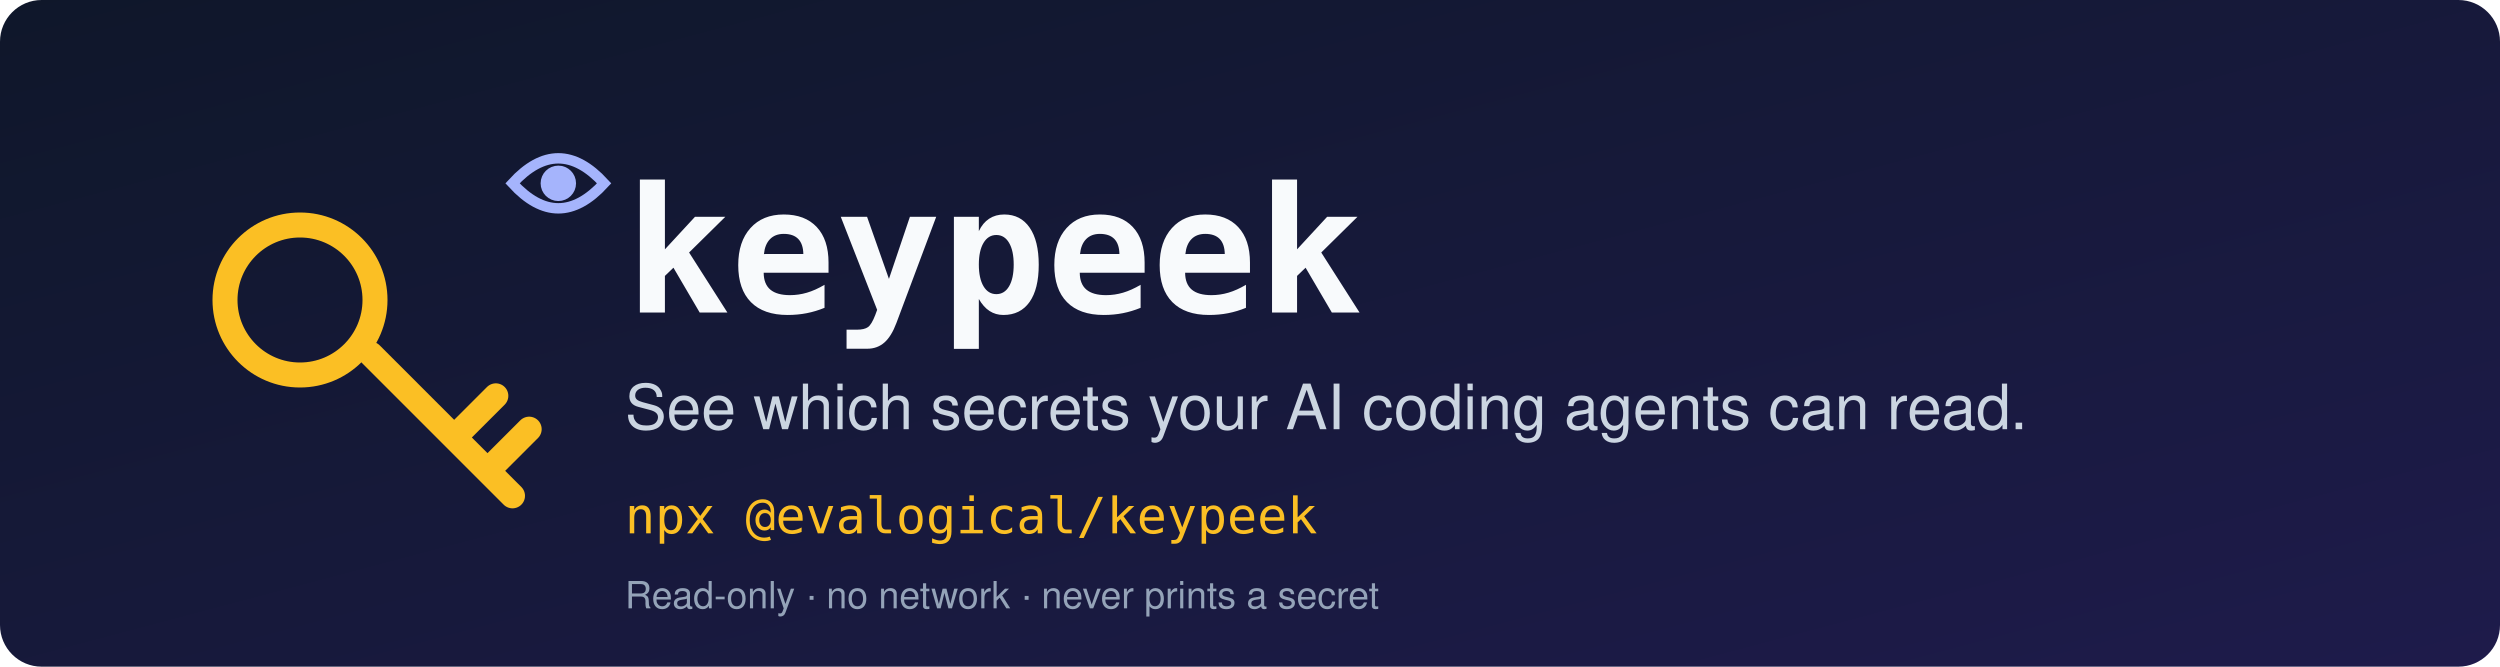
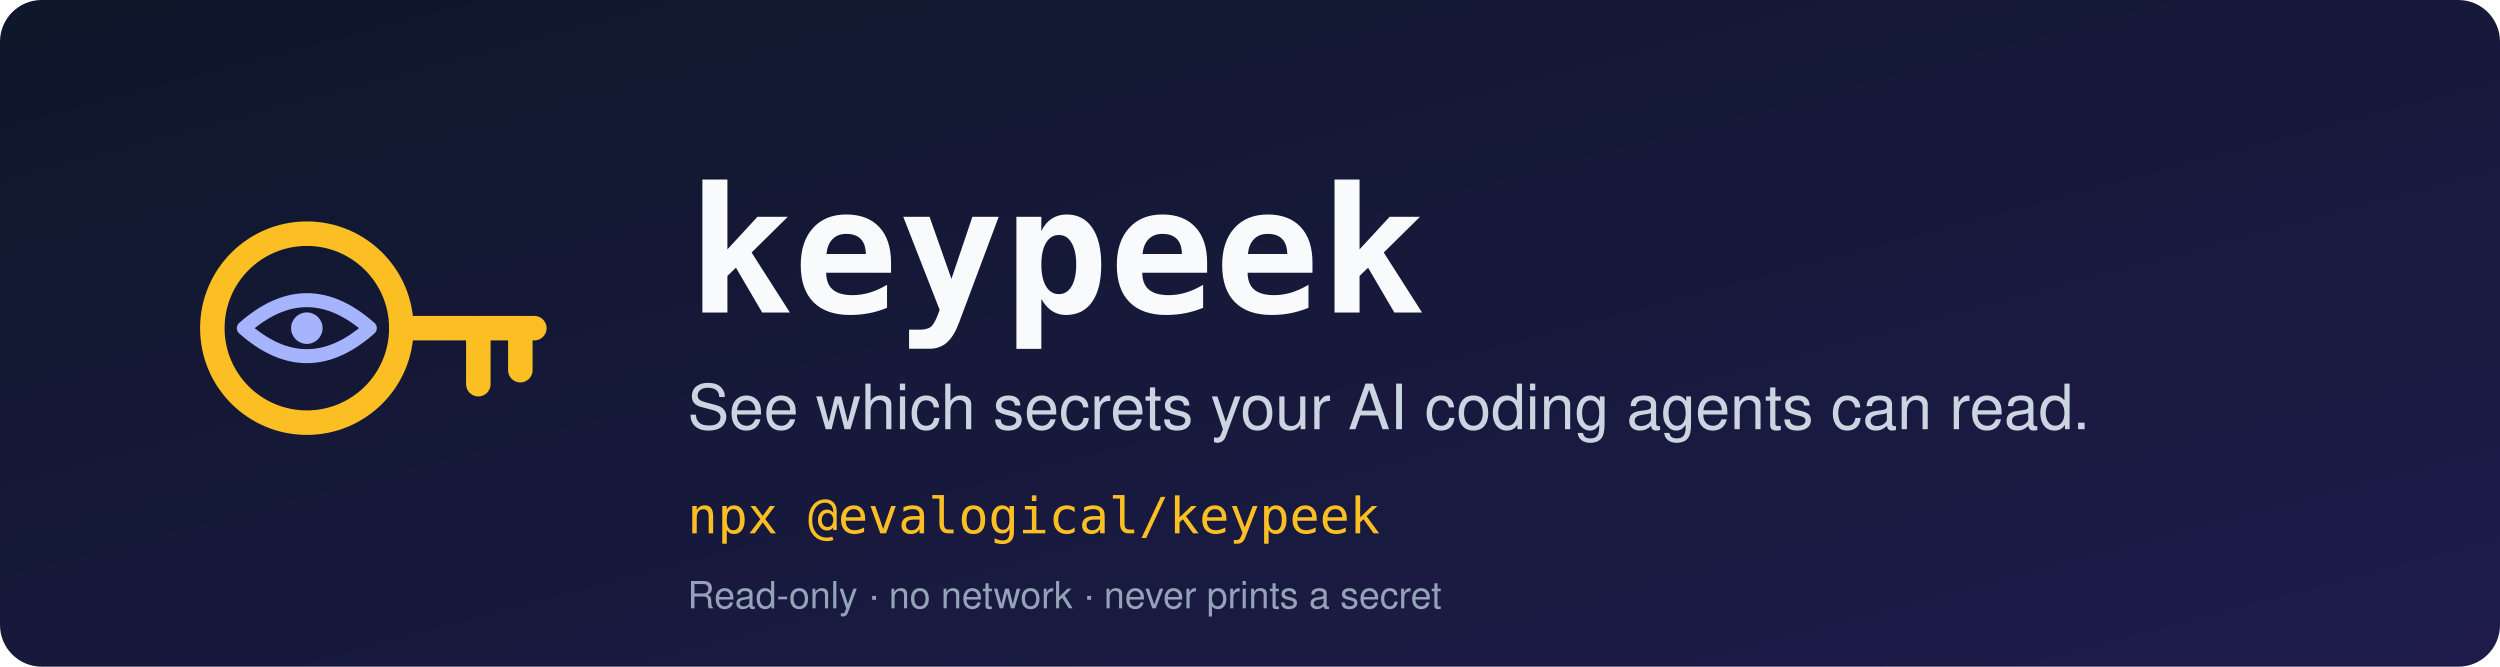
<svg xmlns="http://www.w3.org/2000/svg" width="1200" height="320" viewBox="0 0 1200 320" role="img" aria-labelledby="t d">
  <defs>
    <linearGradient id="bg" x1="0" y1="0" x2="1" y2="1">
      <stop offset="0" stop-color="#0f172a" />
      <stop offset="1" stop-color="#1e1b4b" />
    </linearGradient>
  </defs>
  <rect width="1200" height="320" rx="20" fill="url(#bg)" />
-   <g transform="translate(96 96)" fill="none" stroke="#fbbf24" stroke-width="12" stroke-linecap="round" stroke-linejoin="round">
-     <circle cx="48" cy="48" r="36" />
-     <path d="M82 74 L150 142 M122 114 L142 94 M138 130 L158 110" />
+   <g transform="translate(70 50) scale(0.84)" fill="none">
+     <circle cx="92" cy="128" r="54" stroke="#fbbf24" stroke-width="14" />
+     <path d="M56 128 Q92 96 128 128 Q92 160 56 128Z" stroke="#a5b4fc" stroke-width="8" stroke-linejoin="round" />
+     <circle cx="92" cy="128" r="9" fill="#a5b4fc" />
+     <path d="M146 128 H222" stroke="#fbbf24" stroke-width="14" stroke-linecap="round" />
+     <path d="M190 128 V160 M214 128 V152" stroke="#fbbf24" stroke-width="14" stroke-linecap="round" />
  </g>
-   <g transform="translate(246 70)" fill="none" stroke="#a5b4fc" stroke-width="5" stroke-linecap="round">
-     <path d="M0 18 Q22 -6 44 18 Q22 42 0 18 Z" />
-     <circle cx="22" cy="18" r="6" fill="#a5b4fc" />
-   </g>
-   <text x="300" y="150" font-family="ui-monospace, SFMono-Regular, Menlo, Consolas, monospace" font-size="84" font-weight="700" fill="#f8fafc">keypeek</text>
-   <text x="300" y="206" font-family="system-ui, -apple-system, Segoe UI, Helvetica, Arial, sans-serif" font-size="30" fill="#cbd5e1">See which secrets your AI coding agents can read.</text>
-   <text x="300" y="256" font-family="ui-monospace, SFMono-Regular, Menlo, Consolas, monospace" font-size="24" fill="#fbbf24">npx @evalogical/keypeek</text>
-   <text x="300" y="292" font-family="system-ui, -apple-system, Segoe UI, Helvetica, Arial, sans-serif" font-size="18" fill="#94a3b8">Read-only · no network · never prints a secret</text>
+   <text x="330" y="150" font-family="ui-monospace, SFMono-Regular, Menlo, Consolas, monospace" font-size="84" font-weight="700" fill="#f8fafc">keypeek</text>
+   <text x="330" y="206" font-family="system-ui, -apple-system, Segoe UI, Helvetica, Arial, sans-serif" font-size="30" fill="#cbd5e1">See which secrets your AI coding agents can read.</text>
+   <text x="330" y="256" font-family="ui-monospace, SFMono-Regular, Menlo, Consolas, monospace" font-size="24" fill="#fbbf24">npx @evalogical/keypeek</text>
+   <text x="330" y="292" font-family="system-ui, -apple-system, Segoe UI, Helvetica, Arial, sans-serif" font-size="18" fill="#94a3b8">Read-only · no network · never prints a secret</text>
</svg>
